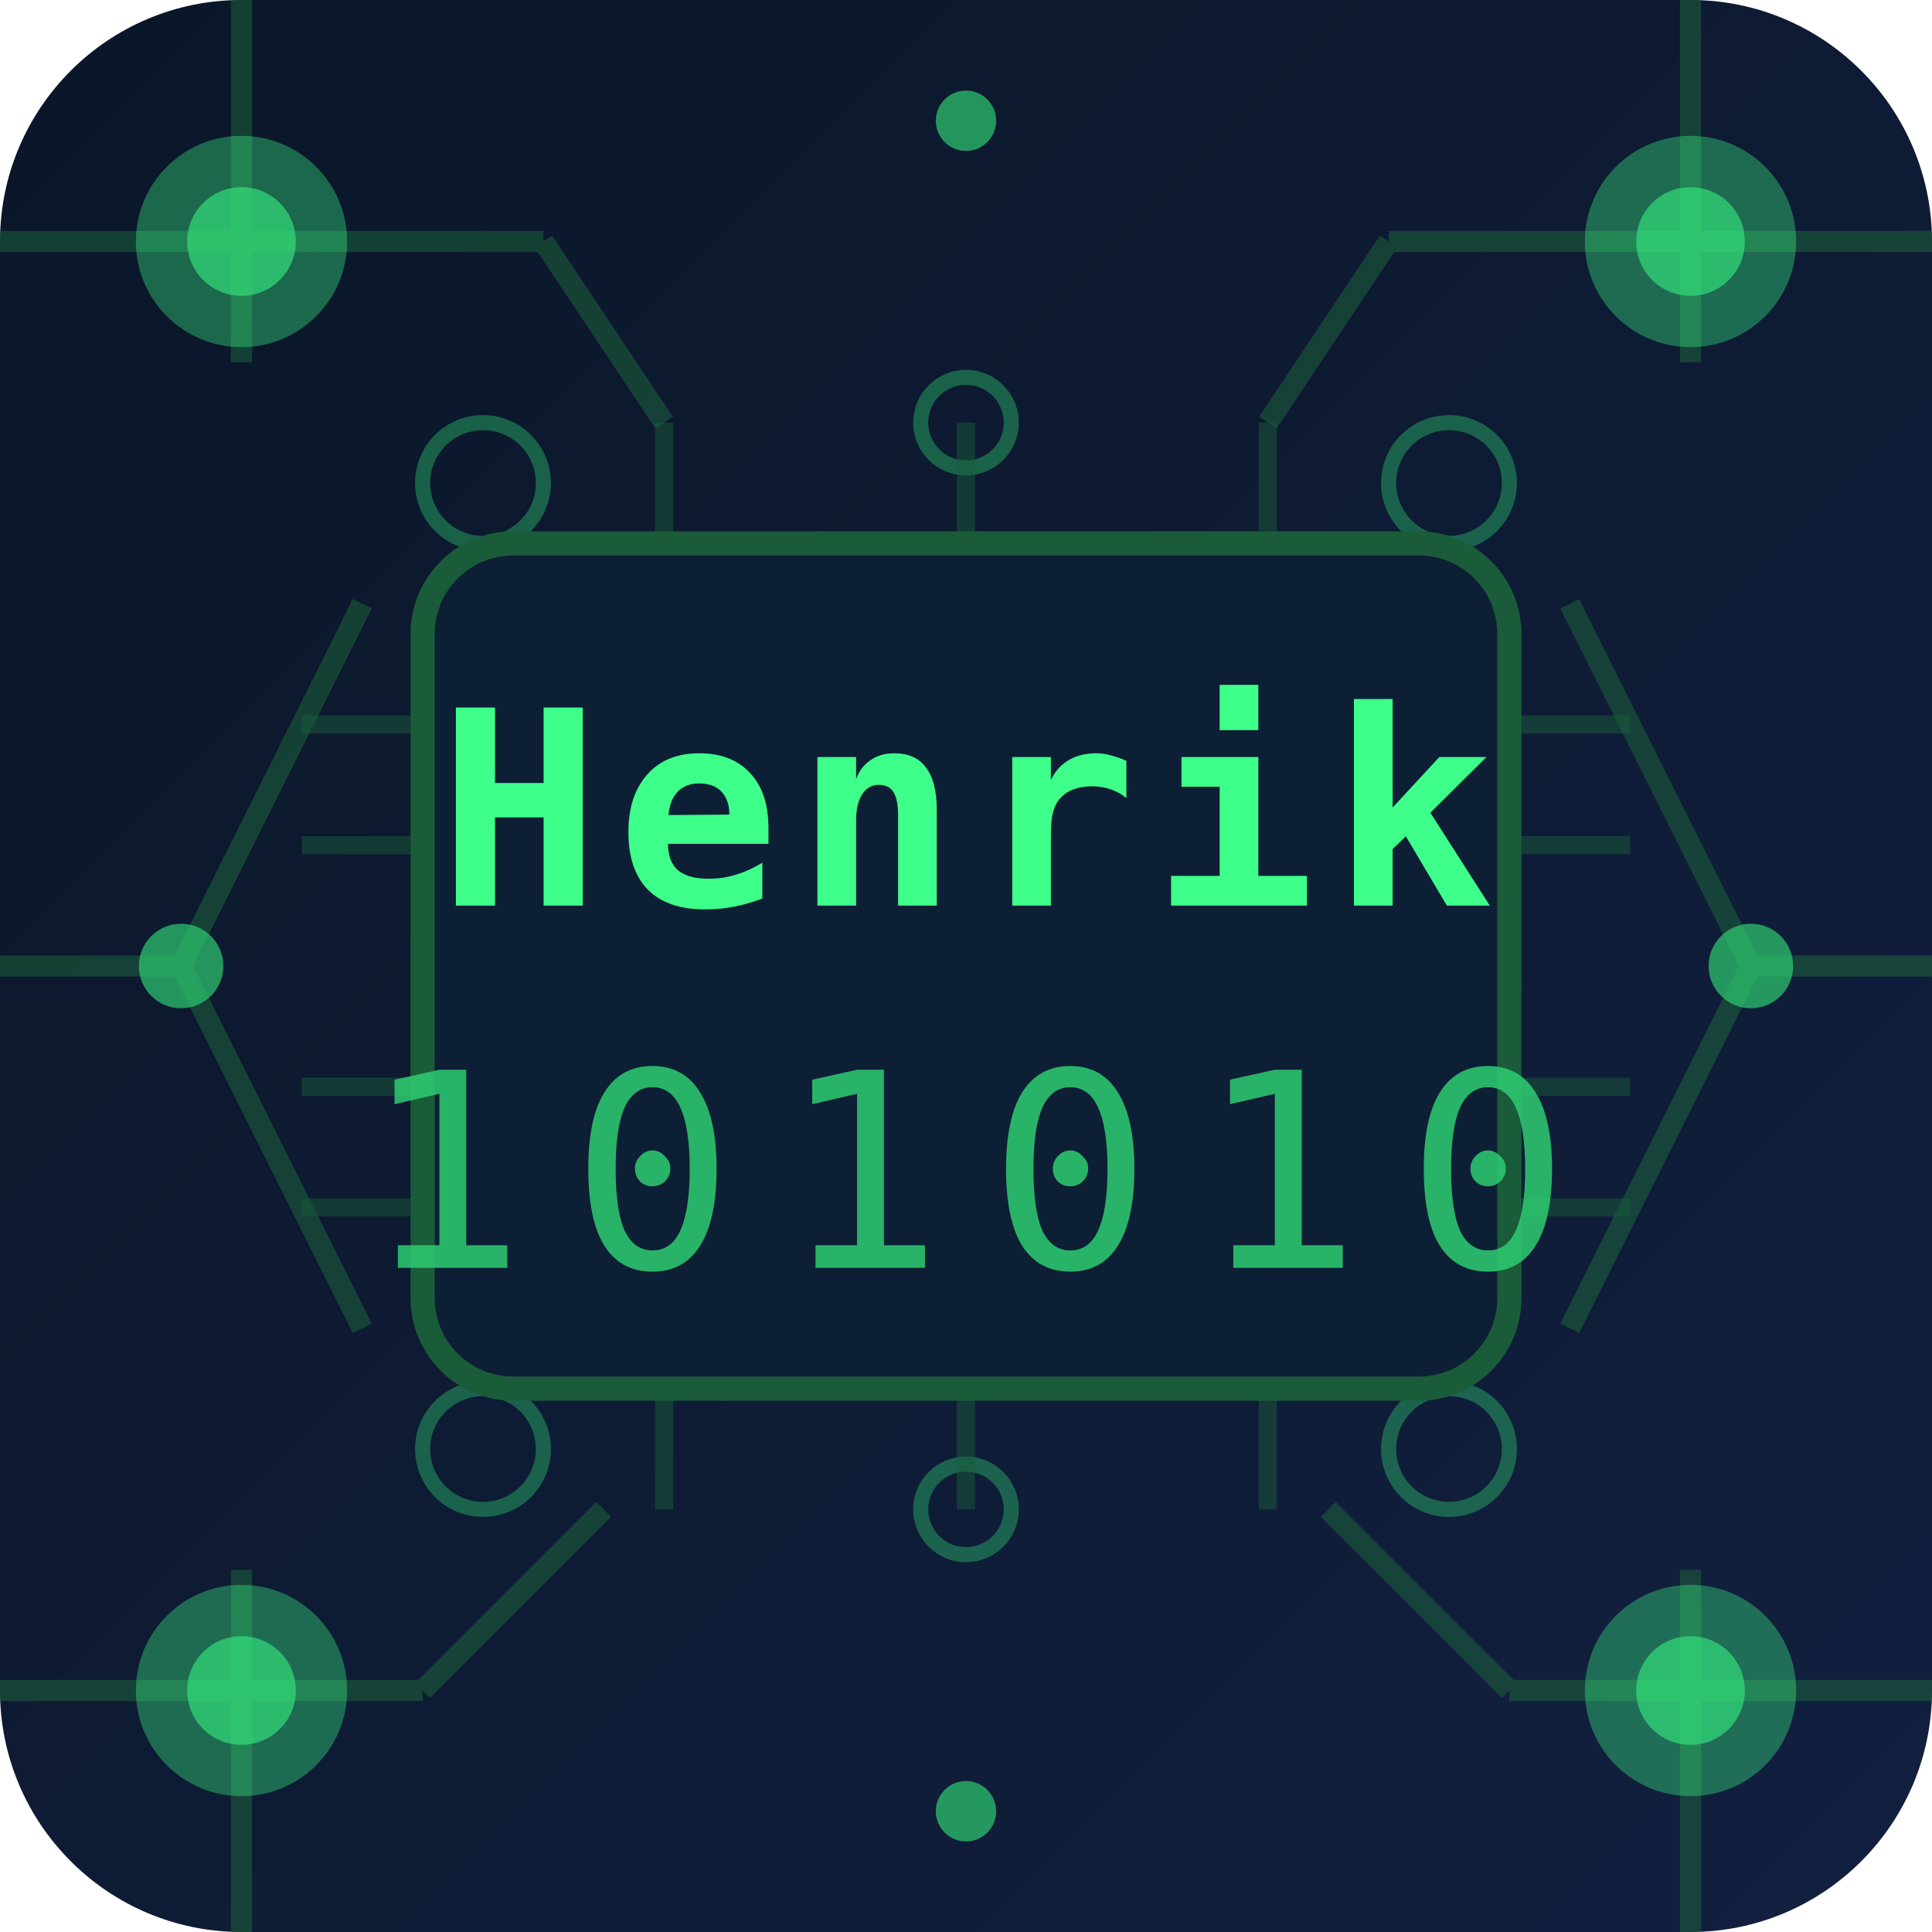
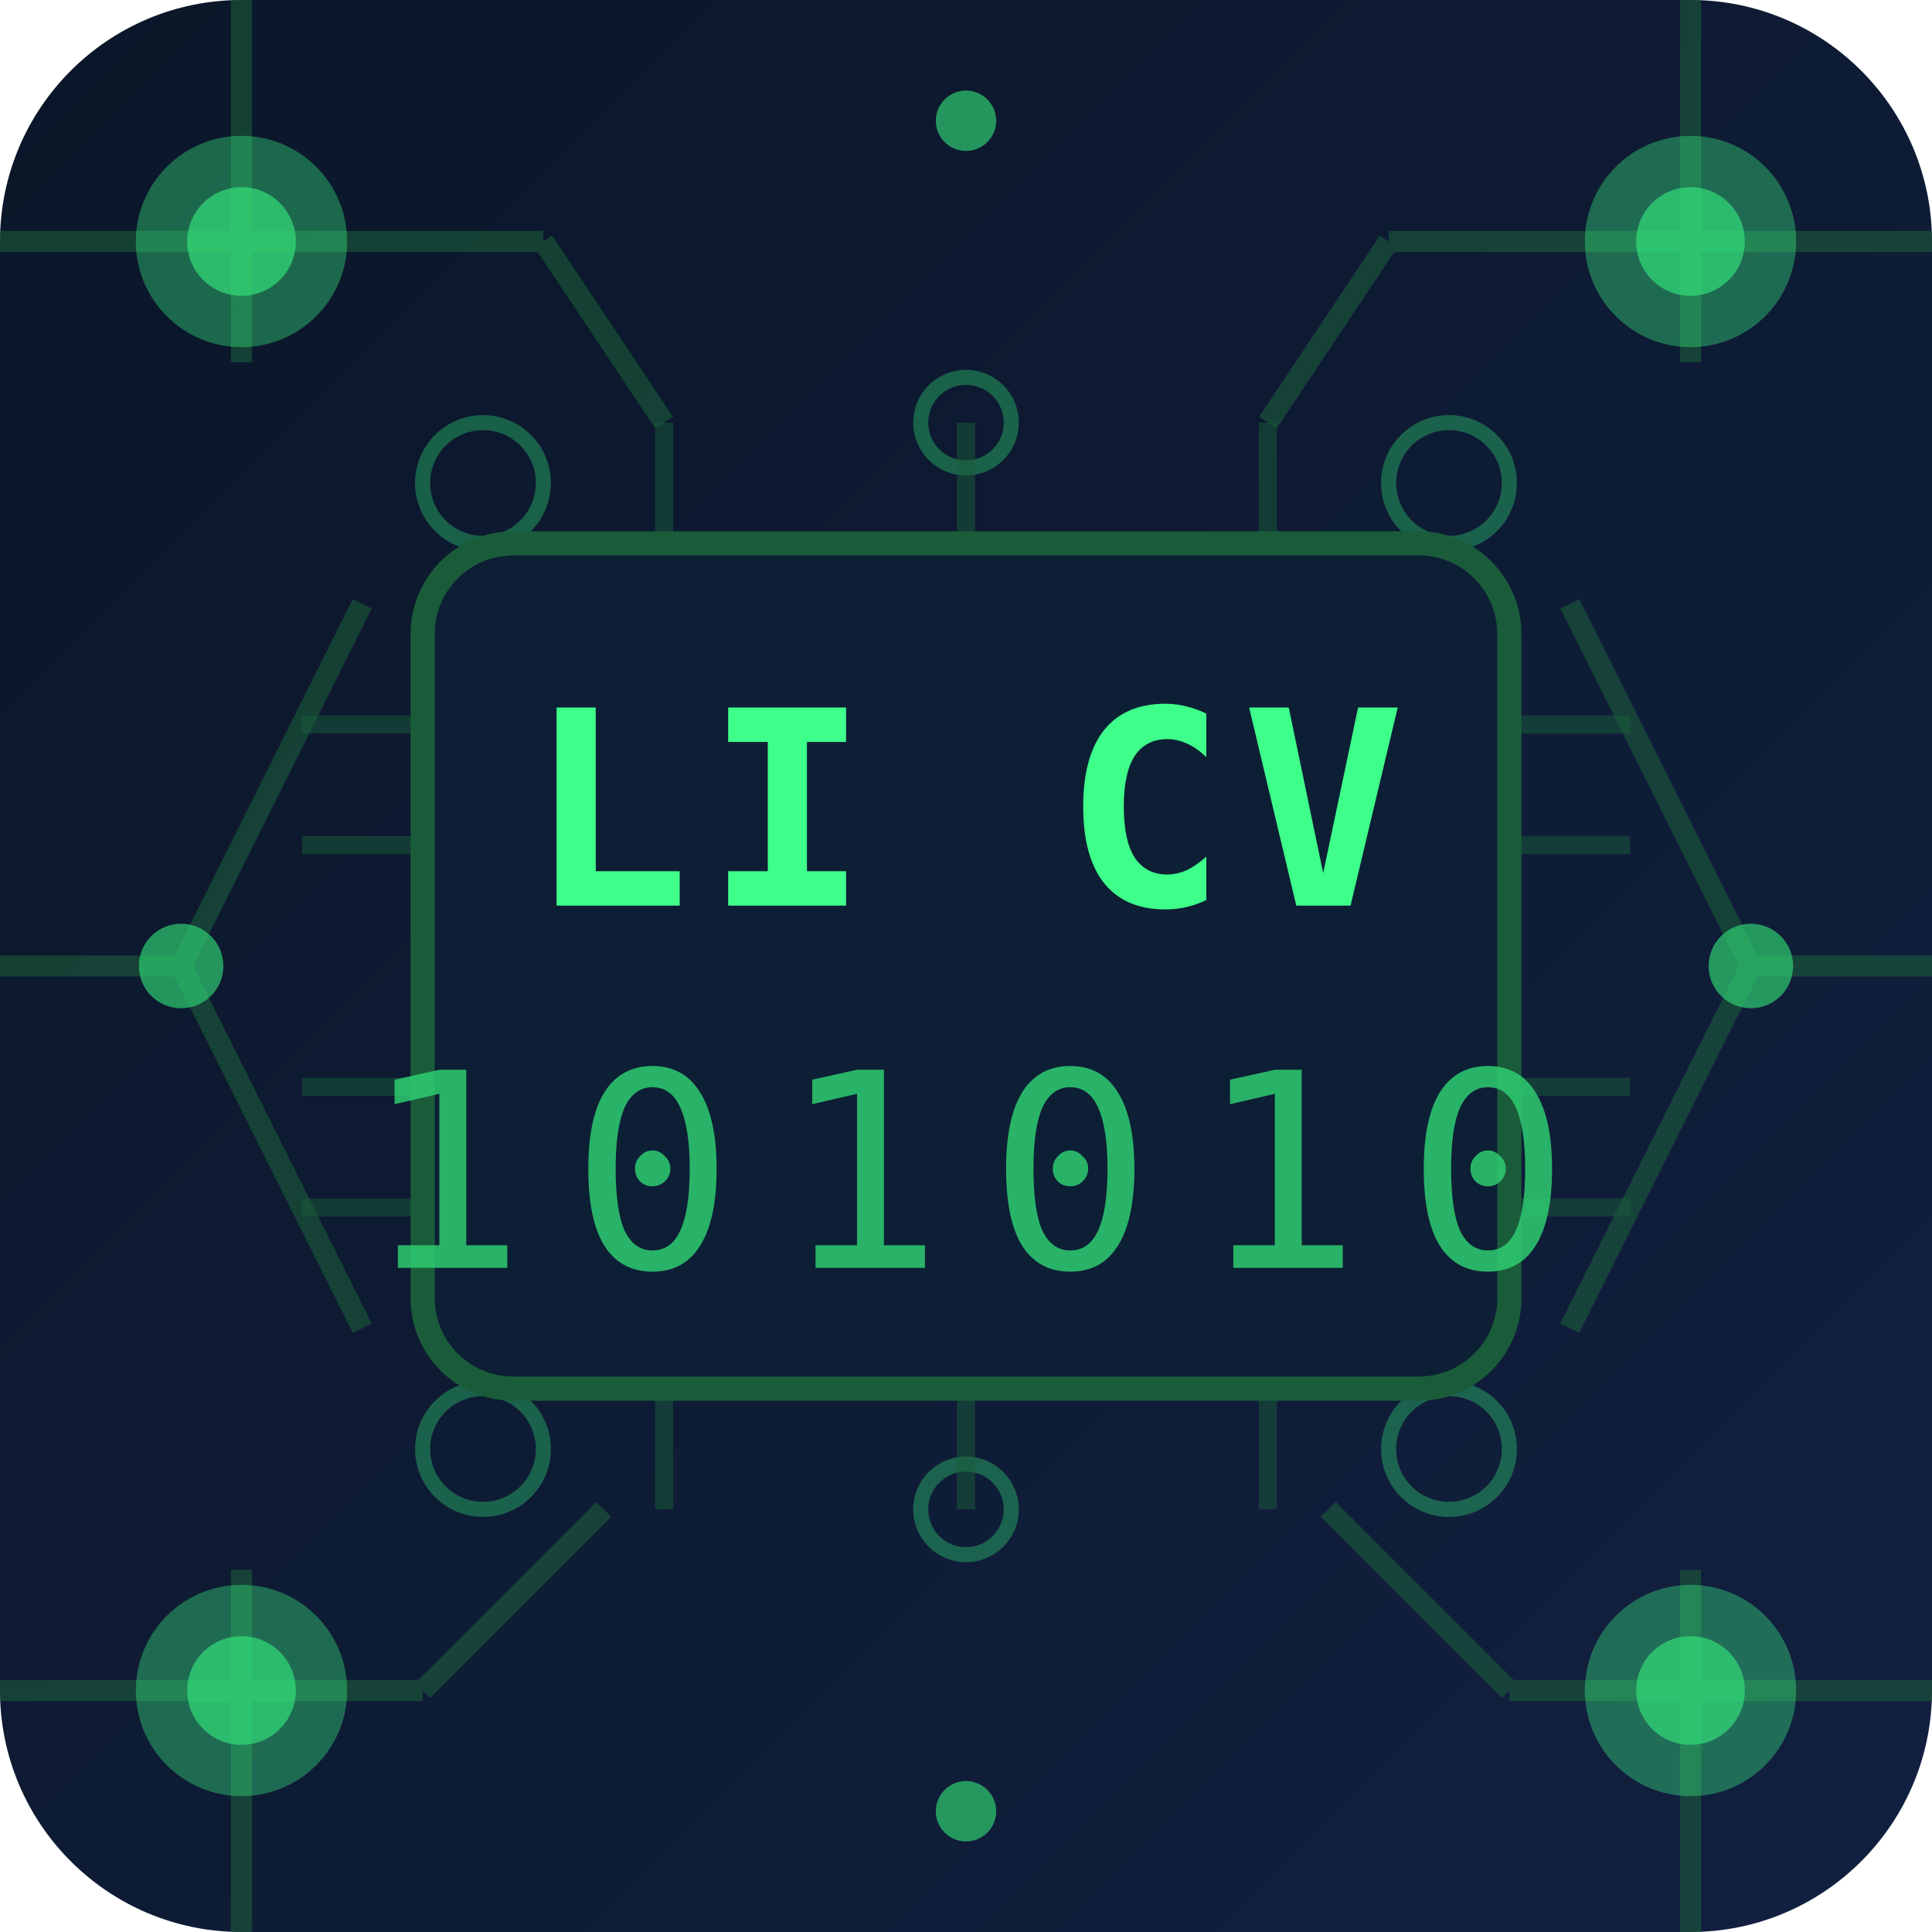
<svg xmlns="http://www.w3.org/2000/svg" viewBox="0 0 64 64" width="64" height="64">
  <defs>
    <linearGradient id="bg" x1="0" y1="0" x2="1" y2="1">
      <stop offset="0%" stop-color="#0a1628" />
      <stop offset="100%" stop-color="#122040" />
    </linearGradient>
  </defs>
  <rect width="64" height="64" rx="8" fill="url(#bg)" />
  <g stroke="#1a5c3a" stroke-width="0.7" fill="none" opacity="0.6">
    <line x1="0" y1="8" x2="18" y2="8" />
    <line x1="46" y1="8" x2="64" y2="8" />
    <line x1="0" y1="56" x2="14" y2="56" />
    <line x1="50" y1="56" x2="64" y2="56" />
    <line x1="0" y1="32" x2="6" y2="32" />
    <line x1="58" y1="32" x2="64" y2="32" />
    <line x1="8" y1="0" x2="8" y2="12" />
    <line x1="56" y1="0" x2="56" y2="12" />
    <line x1="8" y1="52" x2="8" y2="64" />
    <line x1="56" y1="52" x2="56" y2="64" />
    <line x1="18" y1="8" x2="22" y2="14" />
    <line x1="46" y1="8" x2="42" y2="14" />
    <line x1="14" y1="56" x2="20" y2="50" />
    <line x1="50" y1="56" x2="44" y2="50" />
    <line x1="6" y1="32" x2="12" y2="20" />
    <line x1="58" y1="32" x2="52" y2="20" />
    <line x1="12" y1="44" x2="6" y2="32" />
    <line x1="52" y1="44" x2="58" y2="32" />
  </g>
  <g fill="#2ecc71" opacity="0.7">
    <circle cx="8" cy="8" r="1.8" />
    <circle cx="56" cy="8" r="1.8" />
    <circle cx="8" cy="56" r="1.8" />
    <circle cx="56" cy="56" r="1.8" />
    <circle cx="6" cy="32" r="1.4" />
    <circle cx="58" cy="32" r="1.4" />
    <circle cx="32" cy="4" r="1" />
    <circle cx="32" cy="60" r="1" />
  </g>
  <g fill="#3dff8a" opacity="0.35">
    <circle cx="8" cy="8" r="3.5" />
    <circle cx="56" cy="8" r="3.5" />
    <circle cx="8" cy="56" r="3.5" />
    <circle cx="56" cy="56" r="3.5" />
  </g>
  <g fill="none" stroke="#2ecc71" stroke-width="0.5" opacity="0.4">
    <circle cx="16" cy="16" r="2" />
    <circle cx="48" cy="16" r="2" />
    <circle cx="16" cy="48" r="2" />
    <circle cx="48" cy="48" r="2" />
    <circle cx="32" cy="14" r="1.5" />
    <circle cx="32" cy="50" r="1.5" />
  </g>
  <rect x="14" y="18" width="36" height="28" rx="3" fill="#0d1f35" stroke="#1a5c3a" stroke-width="0.8" />
  <g stroke="#1a5c3a" stroke-width="0.6" opacity="0.5">
    <line x1="14" y1="24" x2="10" y2="24" />
    <line x1="14" y1="28" x2="10" y2="28" />
    <line x1="14" y1="36" x2="10" y2="36" />
    <line x1="14" y1="40" x2="10" y2="40" />
    <line x1="50" y1="24" x2="54" y2="24" />
    <line x1="50" y1="28" x2="54" y2="28" />
    <line x1="50" y1="36" x2="54" y2="36" />
    <line x1="50" y1="40" x2="54" y2="40" />
    <line x1="22" y1="18" x2="22" y2="14" />
    <line x1="32" y1="18" x2="32" y2="14" />
    <line x1="42" y1="18" x2="42" y2="14" />
    <line x1="22" y1="46" x2="22" y2="50" />
    <line x1="32" y1="46" x2="32" y2="50" />
    <line x1="42" y1="46" x2="42" y2="50" />
  </g>
-   <text x="32" y="30" text-anchor="middle" font-family="'IBM Plex Mono','Consolas',monospace" font-size="9" font-weight="700" fill="#3dff8a" letter-spacing="0.5">Henrik</text>
+   <text x="32" y="30" text-anchor="middle" font-family="'IBM Plex Mono','Consolas',monospace" font-size="9" font-weight="700" fill="#3dff8a" letter-spacing="0.5">LI CV</text>
  <text x="32" y="42" text-anchor="middle" font-family="'IBM Plex Mono','Consolas',monospace" font-size="9" font-weight="400" fill="#2ecc71" letter-spacing="1.5" opacity="0.85">101010</text>
</svg>
